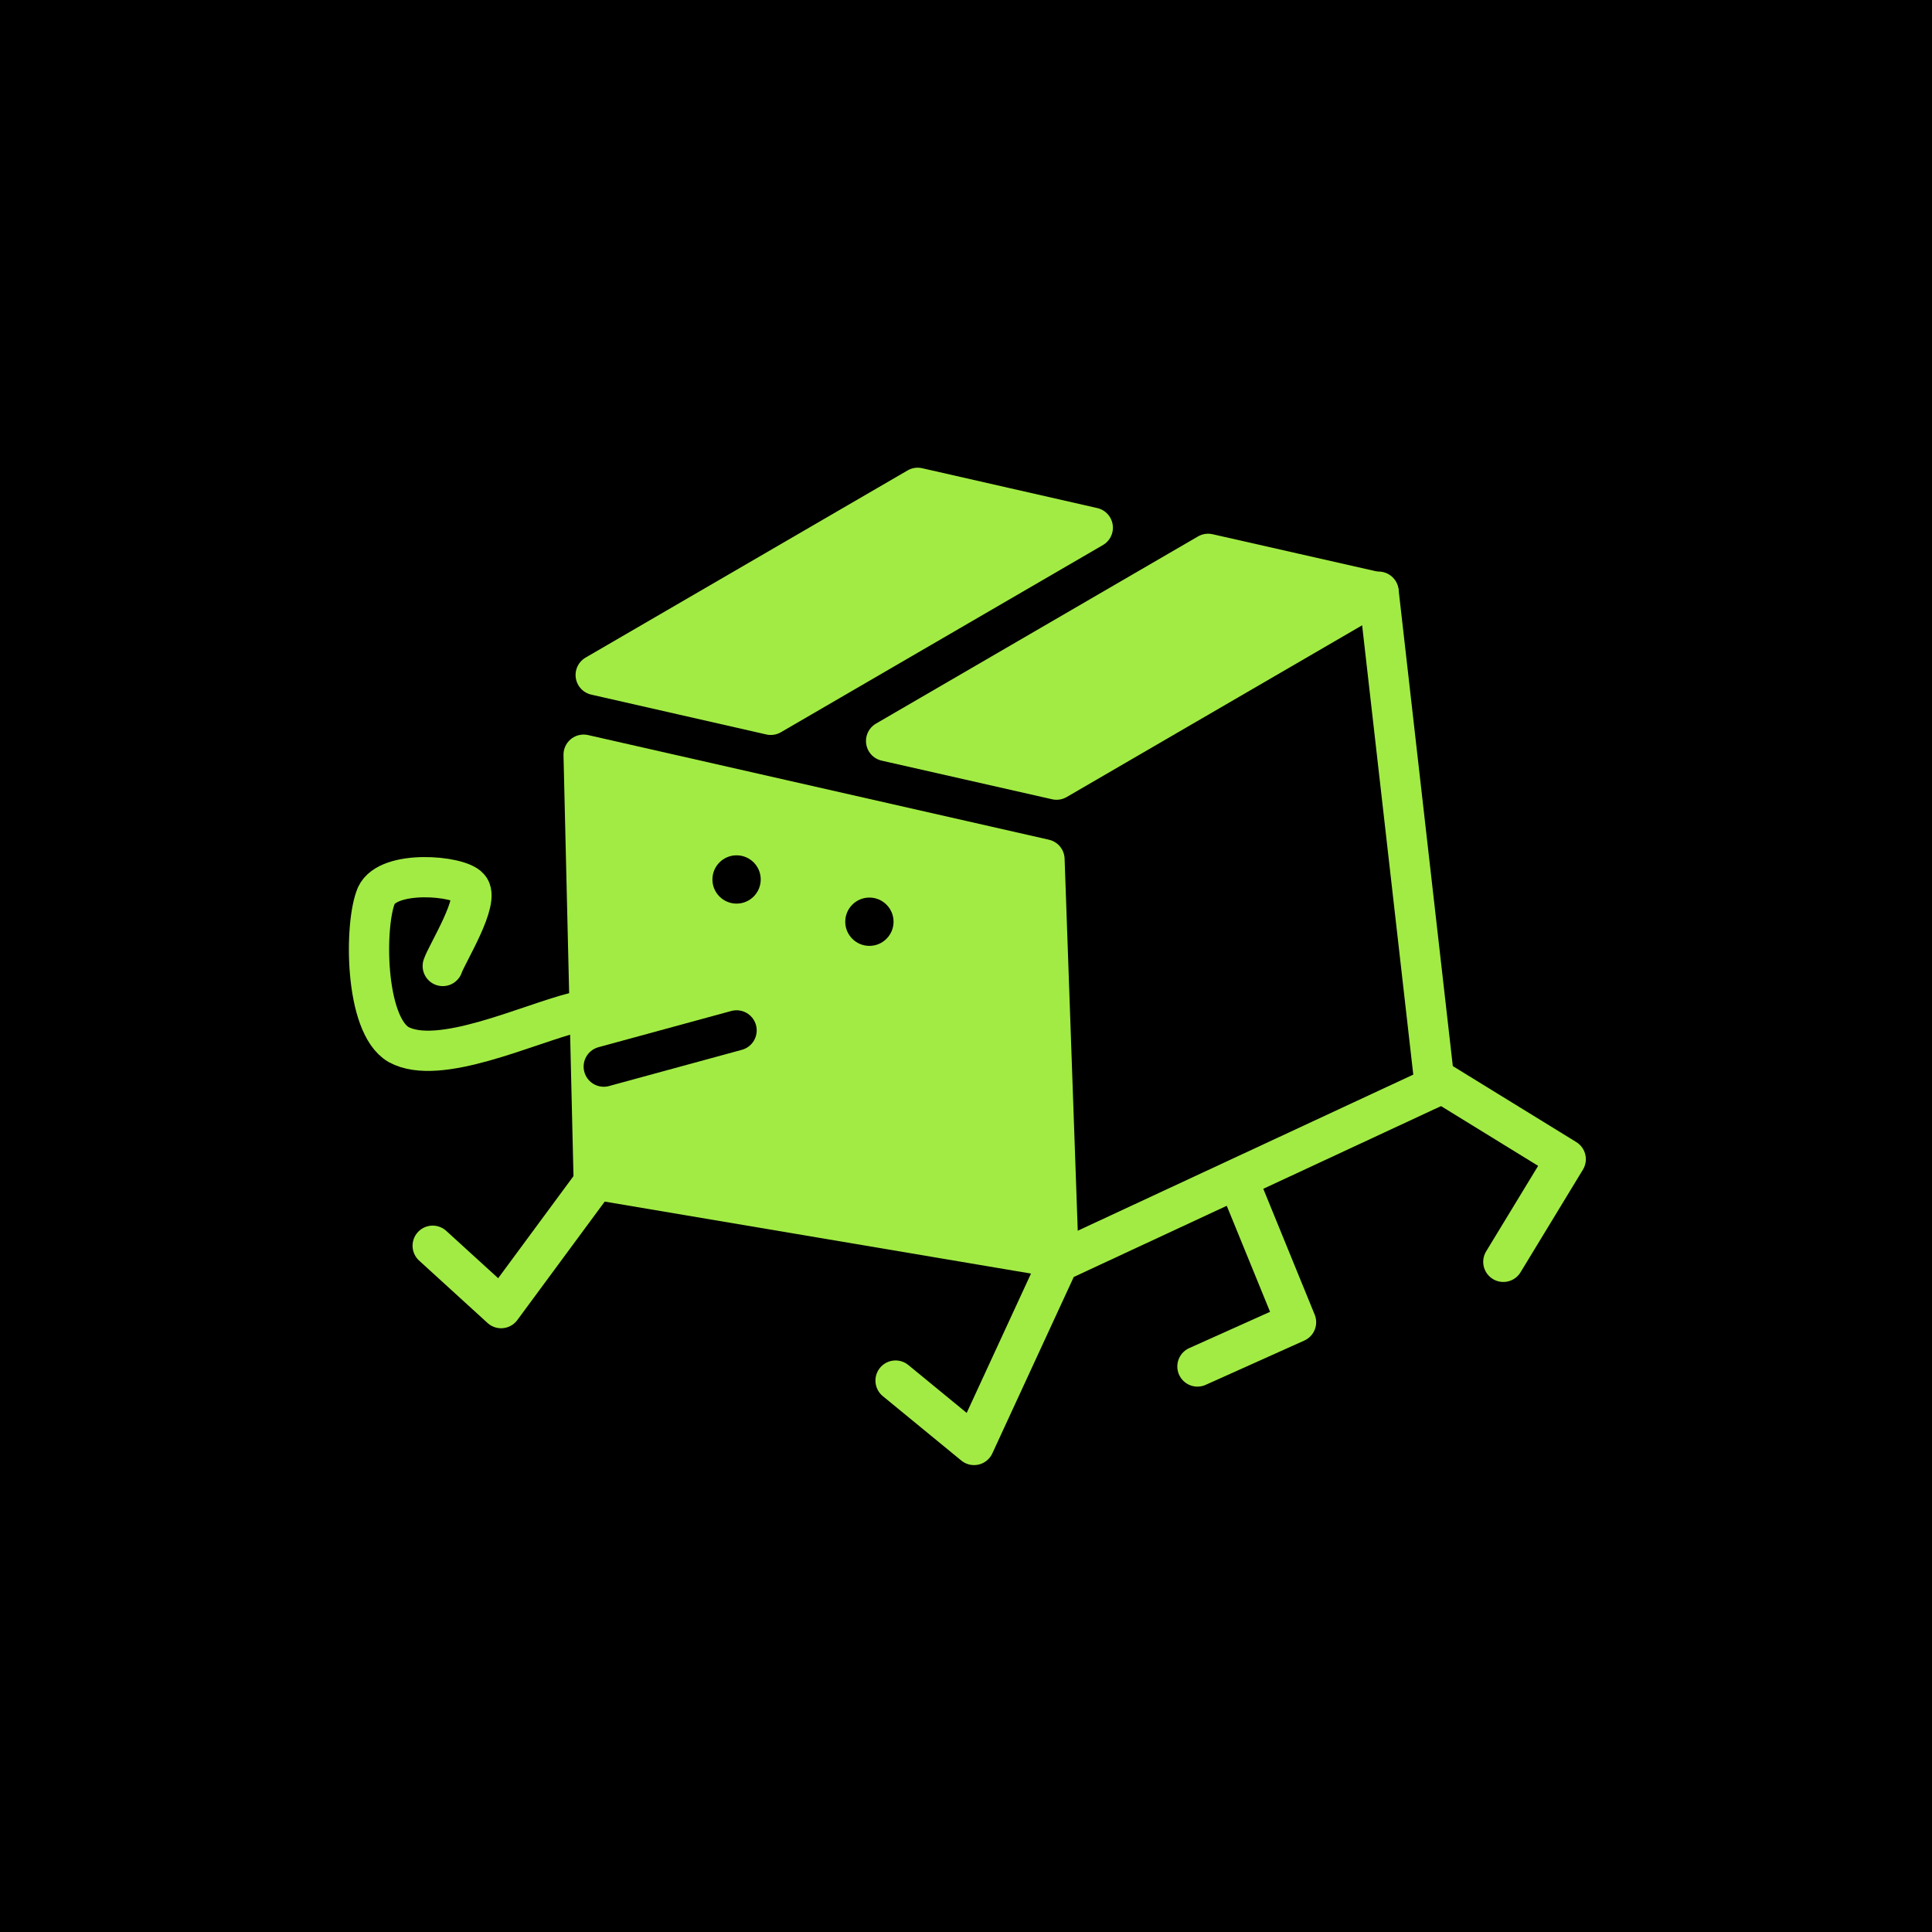
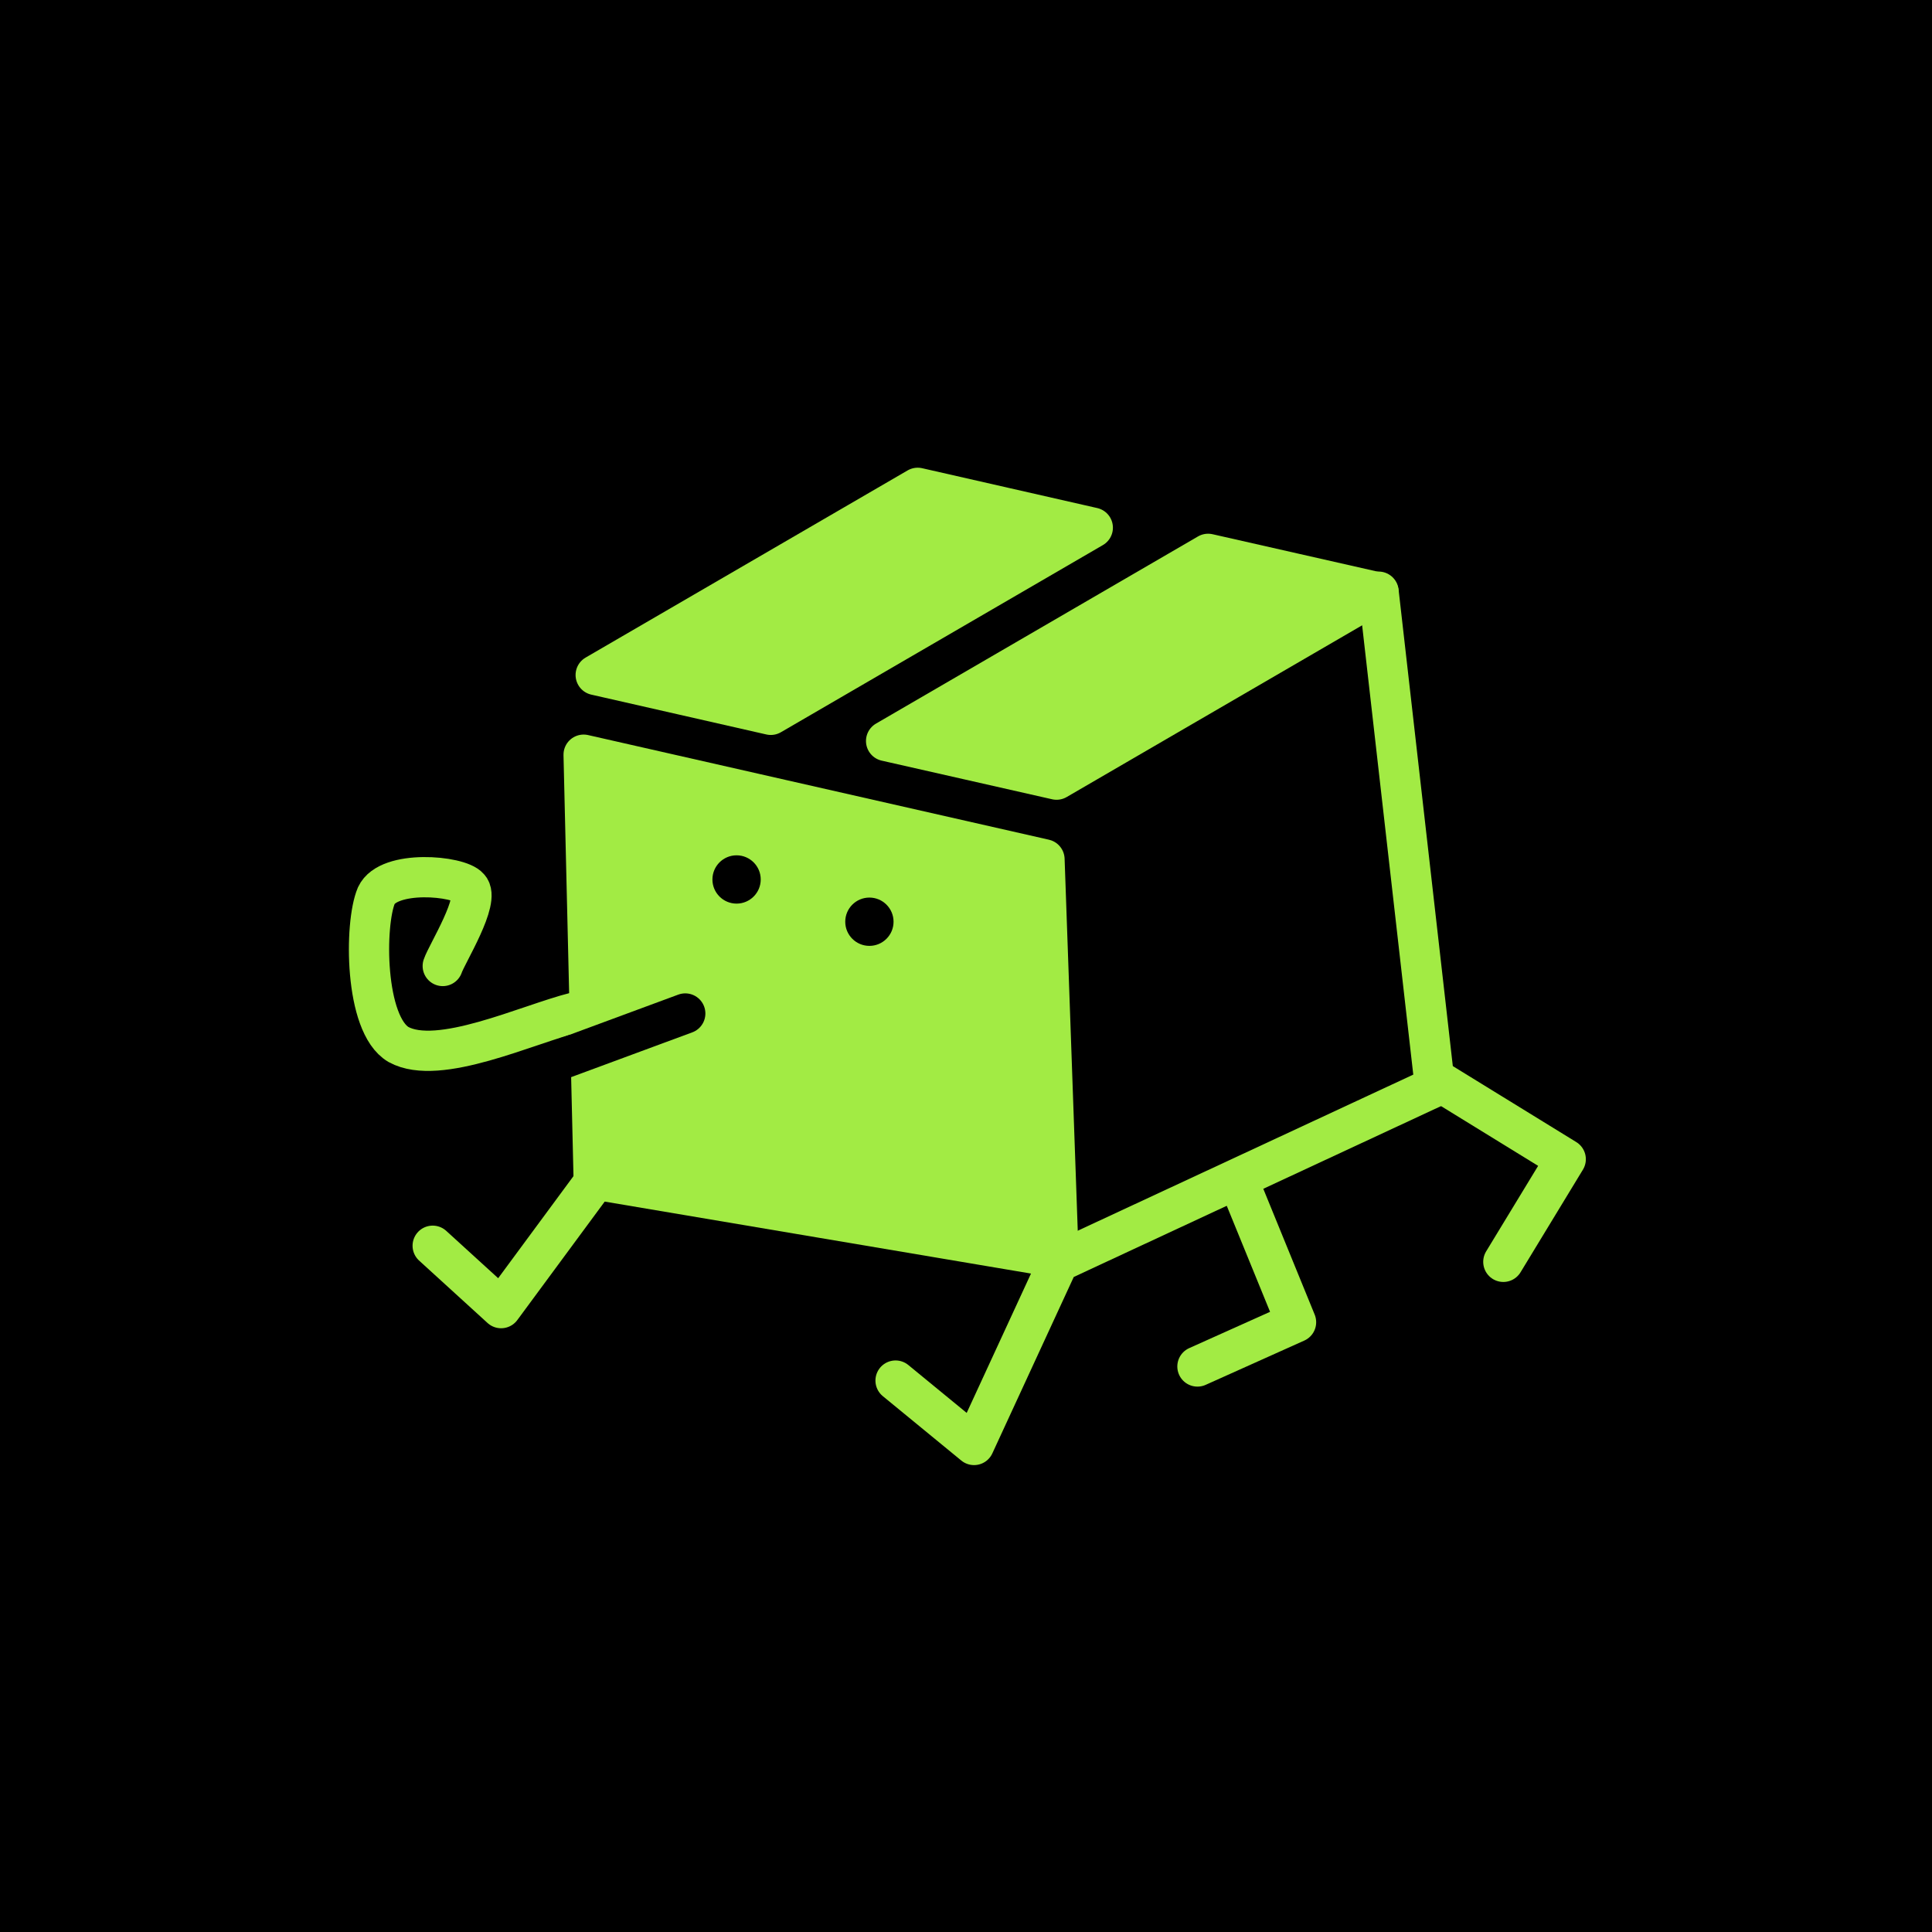
<svg xmlns="http://www.w3.org/2000/svg" viewBox="0 0 960 960" width="960" height="960">
  <rect width="960" height="960" fill="#000" />
  <g fill="#a2eb44" stroke="#a2eb44" stroke-width="20" stroke-linejoin="round">
    <path d="M290 375L519 427L526 625L295 586Z" />
    <path d="M296 335.4L383 355.2L543 262.2L456 242.4Z" />
    <path d="M440.3 368.2L525 387.4L685 294.4L600.3 275.2Z" />
  </g>
  <g fill="none" stroke="#a2eb44" stroke-width="20" stroke-linejoin="round" stroke-linecap="round">
    <path d="M445 686L484 718L526 627L713 540L685 294" />
    <path d="M747 627L778 576L713 536" />
    <path d="M595 679L644 657L615 586" />
    <path d="M215 619L249 650L294 589" />
    <path d="M286 503C262 509 218 530 198 519C181 509 181 459 187 445C193 432 228 435 233 441C239 447 222 474 220 480" />
  </g>
  <g fill="#000">
    <circle cx="366" cy="437" r="12" />
    <circle cx="432" cy="458" r="12" />
  </g>
-   <path d="M300 530L366 512" fill="none" stroke="#000" stroke-width="20" stroke-linecap="round" />
+   <path d="M276.4 527.3L340.5 503.6" fill="none" stroke="#000" stroke-width="20" stroke-linecap="round" />
</svg>
